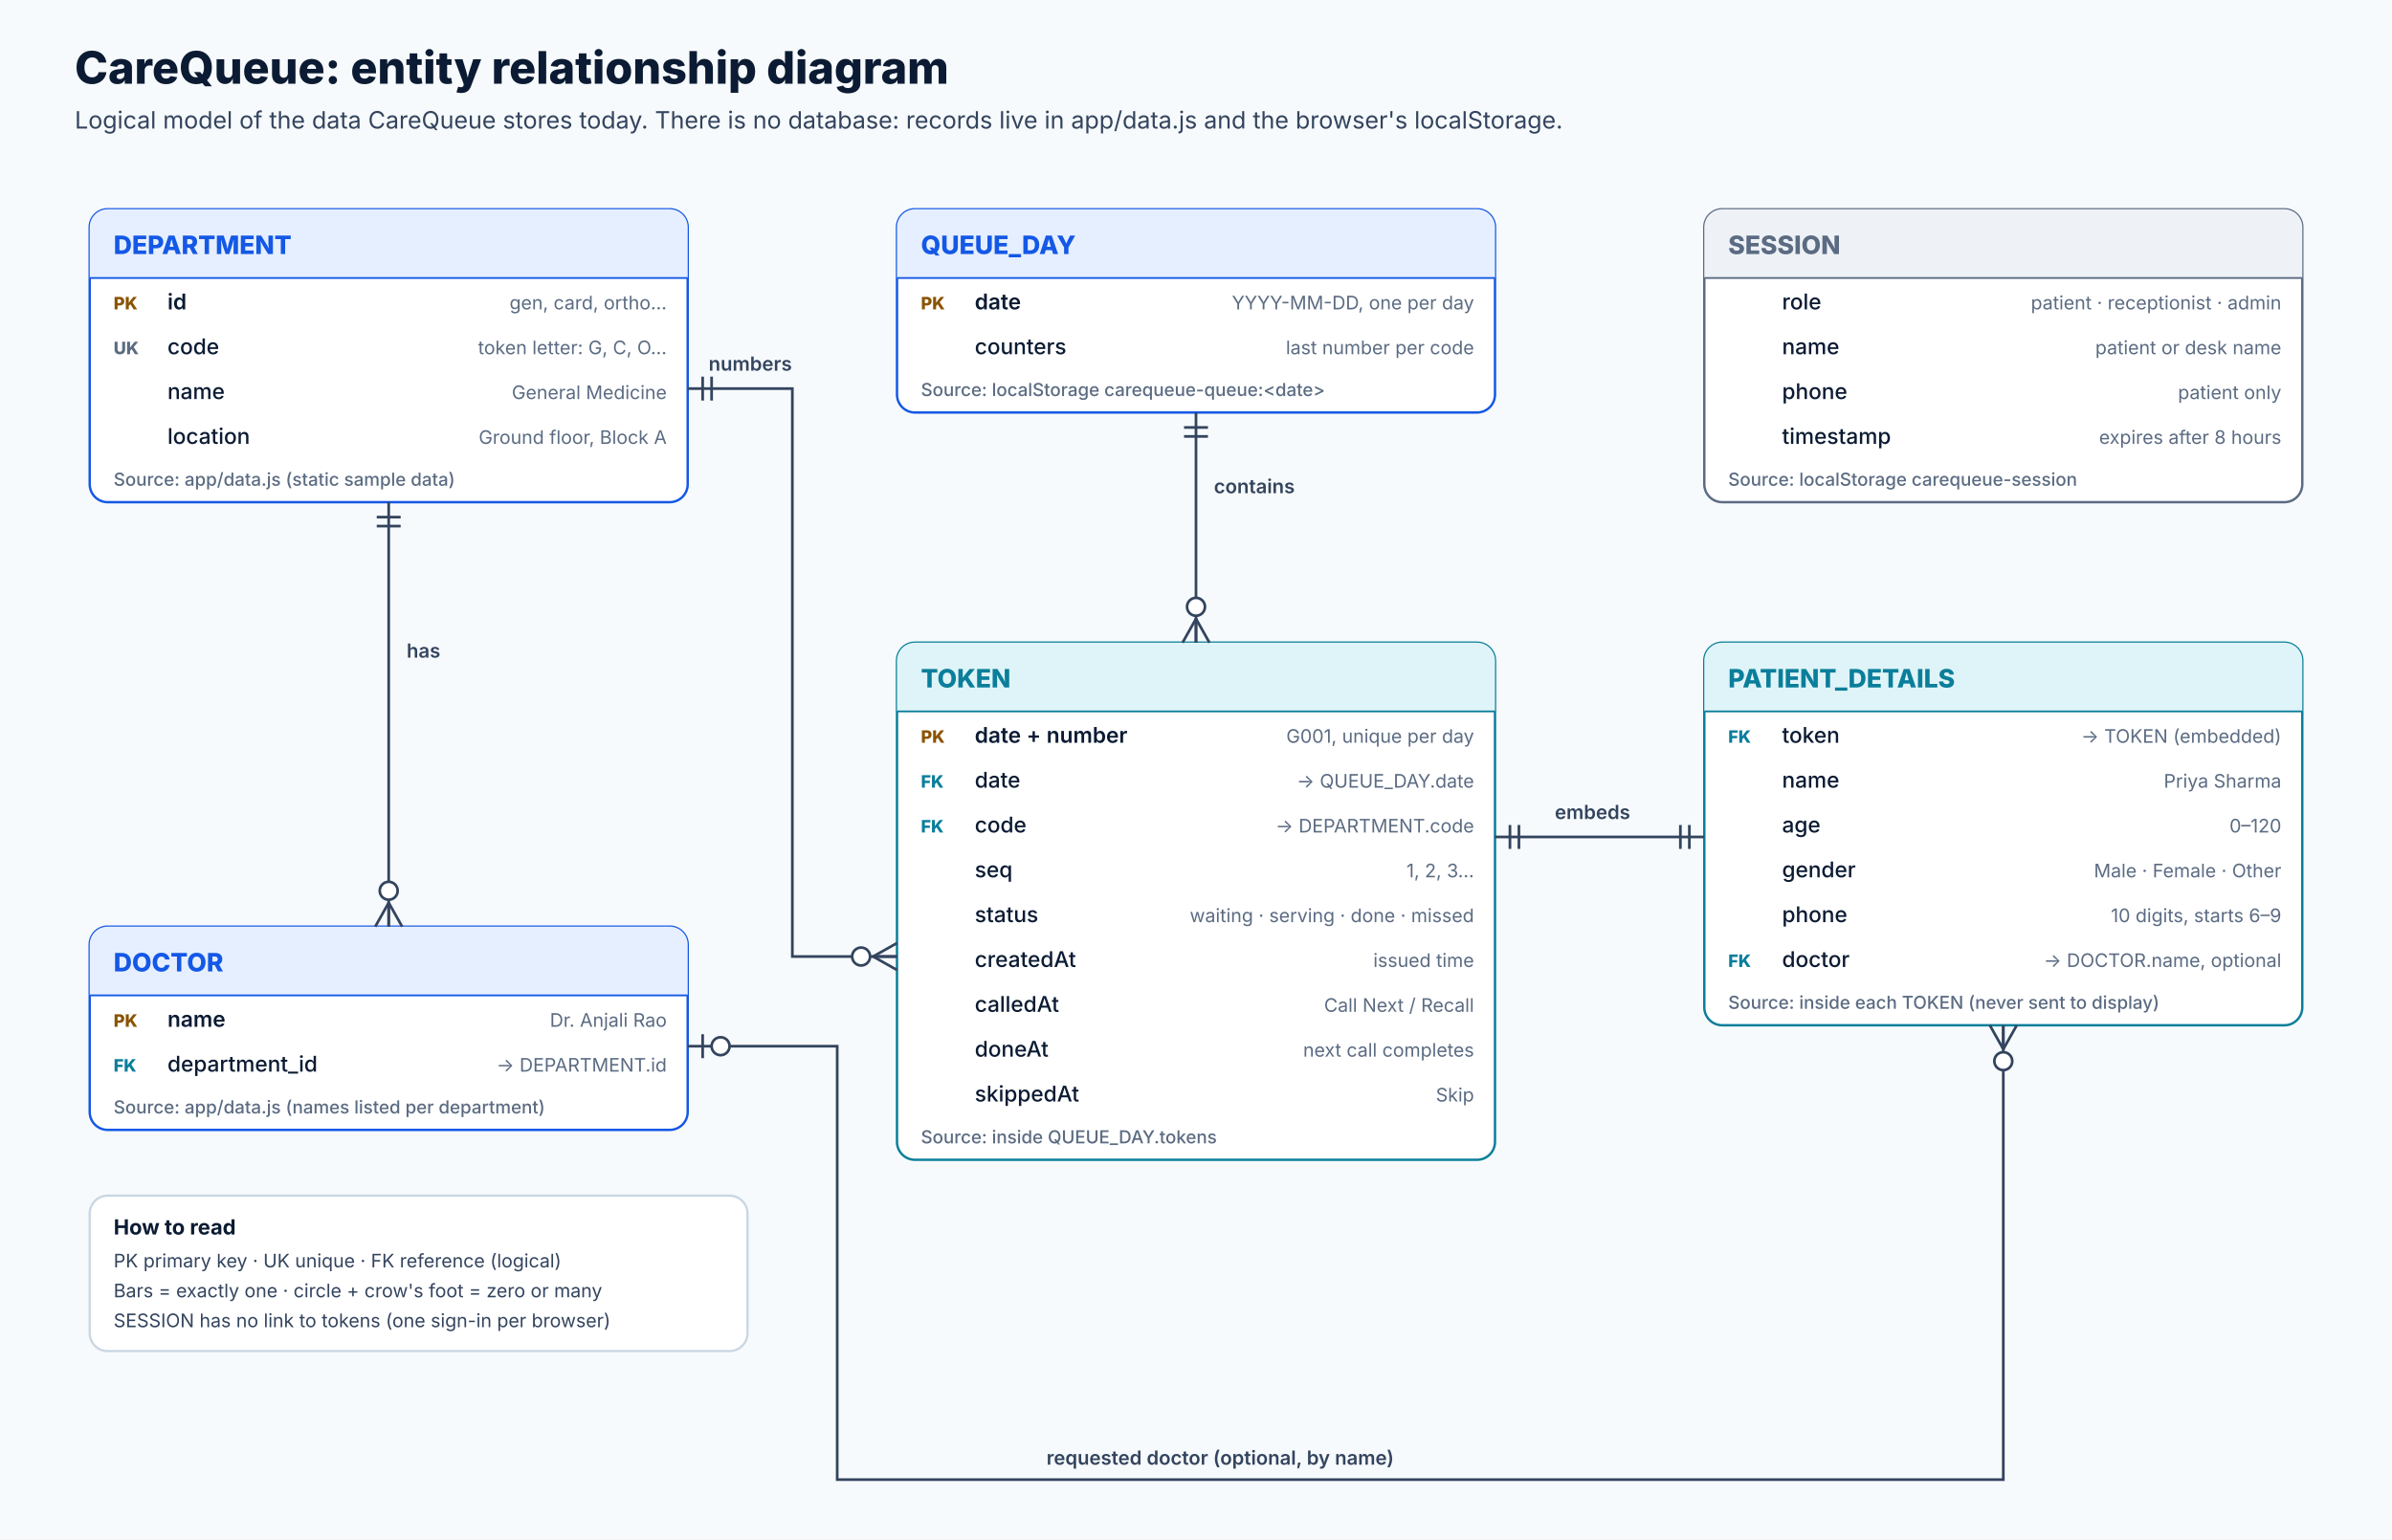
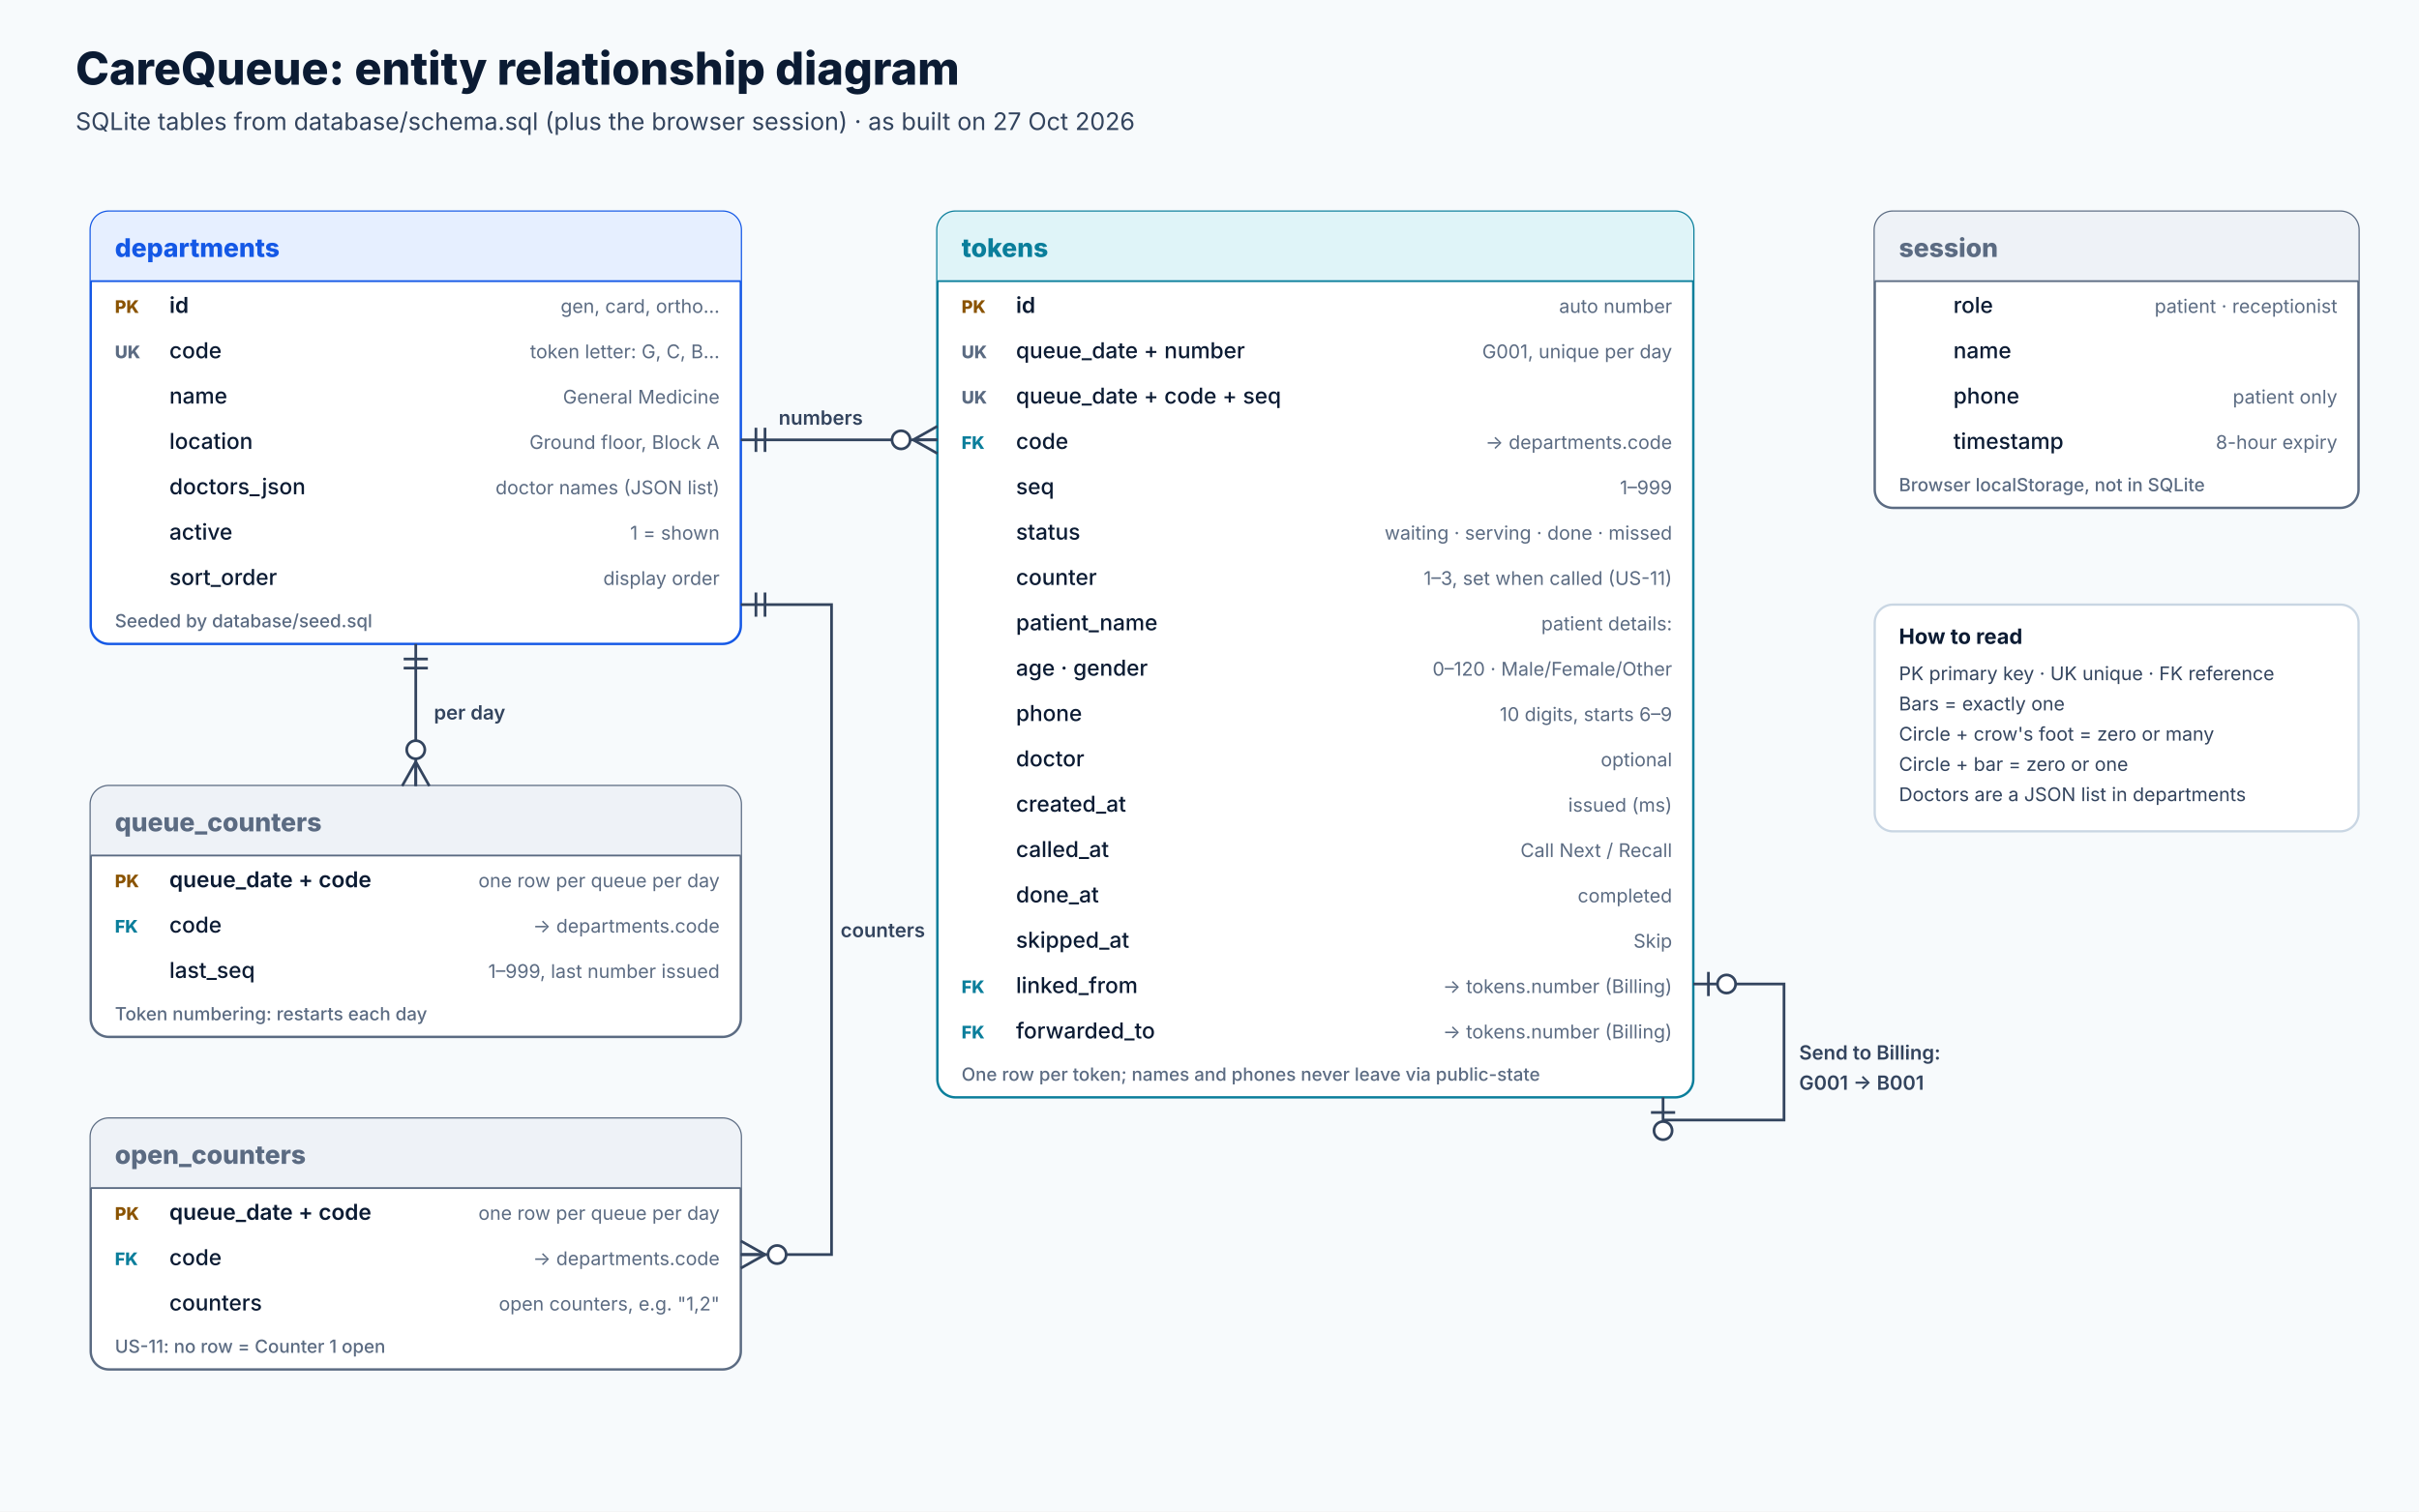
- <svg xmlns="http://www.w3.org/2000/svg" width="1600" height="1030" viewBox="0 0 1600 1030" font-family="Inter, -apple-system, 'Segoe UI', Arial, sans-serif">
+ <svg xmlns="http://www.w3.org/2000/svg" width="1600" height="1000" viewBox="0 0 1600 1000" font-family="Inter, -apple-system, 'Segoe UI', Arial, sans-serif">
  <defs>
    <marker id="ah" viewBox="0 0 10 10" refX="9" refY="5" markerWidth="8" markerHeight="8" orient="auto-start-reverse">
      <path d="M0,0 L10,5 L0,10 z" fill="#5b6b82" />
    </marker>
  </defs>
-   <rect width="1600" height="1030" fill="#f7fafc" />
+   <rect width="1600" height="1000" fill="#f7fafc" />
  <text x="50" y="56" font-size="30" font-weight="800" fill="#0b1b33" text-anchor="start">CareQueue: entity relationship diagram</text>
-   <text x="50" y="86" font-size="16" font-weight="400" fill="#33445e" text-anchor="start">Logical model of the data CareQueue stores today. There is no database: records live in app/data.js and the browser's localStorage.</text>
-   <rect x="60" y="140" width="400" height="196" rx="12" fill="#fff" stroke="#1458e6" stroke-width="1.6" />
-   <path d="M60,186 V152 a12,12 0 0 1 12,-12 H448 a12,12 0 0 1 12,12 V186 Z" fill="#e6efff" />
-   <line x1="60" y1="186" x2="460" y2="186" stroke="#1458e6" stroke-width="1.2" />
-   <text x="76" y="170" font-size="17" font-weight="800" fill="#1458e6" text-anchor="start">DEPARTMENT</text>
+   <text x="50" y="86" font-size="16" font-weight="400" fill="#33445e" text-anchor="start">SQLite tables from database/schema.sql (plus the browser session) · as built on 27 Oct 2026</text>
+   <rect x="60" y="140" width="430" height="286" rx="12" fill="#fff" stroke="#1458e6" stroke-width="1.6" />
+   <path d="M60,186 V152 a12,12 0 0 1 12,-12 H478 a12,12 0 0 1 12,12 V186 Z" fill="#e6efff" />
+   <line x1="60" y1="186" x2="490" y2="186" stroke="#1458e6" stroke-width="1.2" />
+   <text x="76" y="170" font-size="17" font-weight="800" fill="#1458e6" text-anchor="start">departments</text>
  <text x="76" y="207" font-size="11.5" font-weight="800" fill="#8a5300" text-anchor="start">PK</text>
  <text x="112" y="207" font-size="14.5" font-weight="600" fill="#0b1b33" text-anchor="start">id</text>
-   <text x="446" y="207" font-size="12.5" font-weight="400" fill="#5b6b82" text-anchor="end">gen, card, ortho…</text>
+   <text x="476" y="207" font-size="12.5" font-weight="400" fill="#5b6b82" text-anchor="end">gen, card, ortho…</text>
  <text x="76" y="237" font-size="11.5" font-weight="800" fill="#5b6b82" text-anchor="start">UK</text>
  <text x="112" y="237" font-size="14.5" font-weight="500" fill="#0b1b33" text-anchor="start">code</text>
-   <text x="446" y="237" font-size="12.5" font-weight="400" fill="#5b6b82" text-anchor="end">token letter: G, C, O…</text>
+   <text x="476" y="237" font-size="12.5" font-weight="400" fill="#5b6b82" text-anchor="end">token letter: G, C, B…</text>
  <text x="112" y="267" font-size="14.5" font-weight="500" fill="#0b1b33" text-anchor="start">name</text>
-   <text x="446" y="267" font-size="12.5" font-weight="400" fill="#5b6b82" text-anchor="end">General Medicine</text>
+   <text x="476" y="267" font-size="12.5" font-weight="400" fill="#5b6b82" text-anchor="end">General Medicine</text>
  <text x="112" y="297" font-size="14.5" font-weight="500" fill="#0b1b33" text-anchor="start">location</text>
-   <text x="446" y="297" font-size="12.5" font-weight="400" fill="#5b6b82" text-anchor="end">Ground floor, Block A</text>
-   <text x="76" y="325" font-size="12" font-weight="500" fill="#5b6b82" text-anchor="start">Source: app/data.js (static sample data)</text>
-   <rect x="60" y="620" width="400" height="136" rx="12" fill="#fff" stroke="#1458e6" stroke-width="1.6" />
-   <path d="M60,666 V632 a12,12 0 0 1 12,-12 H448 a12,12 0 0 1 12,12 V666 Z" fill="#e6efff" />
-   <line x1="60" y1="666" x2="460" y2="666" stroke="#1458e6" stroke-width="1.2" />
-   <text x="76" y="650" font-size="17" font-weight="800" fill="#1458e6" text-anchor="start">DOCTOR</text>
-   <text x="76" y="687" font-size="11.5" font-weight="800" fill="#8a5300" text-anchor="start">PK</text>
-   <text x="112" y="687" font-size="14.5" font-weight="600" fill="#0b1b33" text-anchor="start">name</text>
-   <text x="446" y="687" font-size="12.5" font-weight="400" fill="#5b6b82" text-anchor="end">Dr. Anjali Rao</text>
-   <text x="76" y="717" font-size="11.5" font-weight="800" fill="#0a7e9b" text-anchor="start">FK</text>
-   <text x="112" y="717" font-size="14.5" font-weight="500" fill="#0b1b33" text-anchor="start">department_id</text>
-   <text x="446" y="717" font-size="12.5" font-weight="400" fill="#5b6b82" text-anchor="end">→ DEPARTMENT.id</text>
-   <text x="76" y="745" font-size="12" font-weight="500" fill="#5b6b82" text-anchor="start">Source: app/data.js (names listed per department)</text>
-   <rect x="600" y="140" width="400" height="136" rx="12" fill="#fff" stroke="#1458e6" stroke-width="1.6" />
-   <path d="M600,186 V152 a12,12 0 0 1 12,-12 H988 a12,12 0 0 1 12,12 V186 Z" fill="#e6efff" />
-   <line x1="600" y1="186" x2="1000" y2="186" stroke="#1458e6" stroke-width="1.2" />
-   <text x="616" y="170" font-size="17" font-weight="800" fill="#1458e6" text-anchor="start">QUEUE_DAY</text>
-   <text x="616" y="207" font-size="11.5" font-weight="800" fill="#8a5300" text-anchor="start">PK</text>
-   <text x="652" y="207" font-size="14.5" font-weight="600" fill="#0b1b33" text-anchor="start">date</text>
-   <text x="986" y="207" font-size="12.5" font-weight="400" fill="#5b6b82" text-anchor="end">YYYY-MM-DD, one per day</text>
-   <text x="652" y="237" font-size="14.5" font-weight="500" fill="#0b1b33" text-anchor="start">counters</text>
-   <text x="986" y="237" font-size="12.5" font-weight="400" fill="#5b6b82" text-anchor="end">last number per code</text>
-   <text x="616" y="265" font-size="12" font-weight="500" fill="#5b6b82" text-anchor="start">Source: localStorage carequeue-queue:&lt;date&gt;</text>
-   <rect x="600" y="430" width="400" height="346" rx="12" fill="#fff" stroke="#0a7e9b" stroke-width="1.6" />
-   <path d="M600,476 V442 a12,12 0 0 1 12,-12 H988 a12,12 0 0 1 12,12 V476 Z" fill="#dff4f8" />
-   <line x1="600" y1="476" x2="1000" y2="476" stroke="#0a7e9b" stroke-width="1.2" />
-   <text x="616" y="460" font-size="17" font-weight="800" fill="#0a7e9b" text-anchor="start">TOKEN</text>
-   <text x="616" y="497" font-size="11.5" font-weight="800" fill="#8a5300" text-anchor="start">PK</text>
-   <text x="652" y="497" font-size="14.5" font-weight="600" fill="#0b1b33" text-anchor="start">date + number</text>
-   <text x="986" y="497" font-size="12.5" font-weight="400" fill="#5b6b82" text-anchor="end">G001, unique per day</text>
-   <text x="616" y="527" font-size="11.5" font-weight="800" fill="#0a7e9b" text-anchor="start">FK</text>
-   <text x="652" y="527" font-size="14.5" font-weight="500" fill="#0b1b33" text-anchor="start">date</text>
-   <text x="986" y="527" font-size="12.5" font-weight="400" fill="#5b6b82" text-anchor="end">→ QUEUE_DAY.date</text>
-   <text x="616" y="557" font-size="11.5" font-weight="800" fill="#0a7e9b" text-anchor="start">FK</text>
-   <text x="652" y="557" font-size="14.5" font-weight="500" fill="#0b1b33" text-anchor="start">code</text>
-   <text x="986" y="557" font-size="12.5" font-weight="400" fill="#5b6b82" text-anchor="end">→ DEPARTMENT.code</text>
-   <text x="652" y="587" font-size="14.5" font-weight="500" fill="#0b1b33" text-anchor="start">seq</text>
-   <text x="986" y="587" font-size="12.5" font-weight="400" fill="#5b6b82" text-anchor="end">1, 2, 3…</text>
-   <text x="652" y="617" font-size="14.5" font-weight="500" fill="#0b1b33" text-anchor="start">status</text>
-   <text x="986" y="617" font-size="12.5" font-weight="400" fill="#5b6b82" text-anchor="end">waiting · serving · done · missed</text>
-   <text x="652" y="647" font-size="14.5" font-weight="500" fill="#0b1b33" text-anchor="start">createdAt</text>
-   <text x="986" y="647" font-size="12.5" font-weight="400" fill="#5b6b82" text-anchor="end">issued time</text>
-   <text x="652" y="677" font-size="14.5" font-weight="500" fill="#0b1b33" text-anchor="start">calledAt</text>
-   <text x="986" y="677" font-size="12.5" font-weight="400" fill="#5b6b82" text-anchor="end">Call Next / Recall</text>
-   <text x="652" y="707" font-size="14.5" font-weight="500" fill="#0b1b33" text-anchor="start">doneAt</text>
-   <text x="986" y="707" font-size="12.5" font-weight="400" fill="#5b6b82" text-anchor="end">next call completes</text>
-   <text x="652" y="737" font-size="14.5" font-weight="500" fill="#0b1b33" text-anchor="start">skippedAt</text>
-   <text x="986" y="737" font-size="12.5" font-weight="400" fill="#5b6b82" text-anchor="end">Skip</text>
-   <text x="616" y="765" font-size="12" font-weight="500" fill="#5b6b82" text-anchor="start">Source: inside QUEUE_DAY.tokens</text>
-   <rect x="1140" y="430" width="400" height="256" rx="12" fill="#fff" stroke="#0a7e9b" stroke-width="1.6" />
-   <path d="M1140,476 V442 a12,12 0 0 1 12,-12 H1528 a12,12 0 0 1 12,12 V476 Z" fill="#dff4f8" />
-   <line x1="1140" y1="476" x2="1540" y2="476" stroke="#0a7e9b" stroke-width="1.2" />
-   <text x="1156" y="460" font-size="17" font-weight="800" fill="#0a7e9b" text-anchor="start">PATIENT_DETAILS</text>
-   <text x="1156" y="497" font-size="11.5" font-weight="800" fill="#0a7e9b" text-anchor="start">FK</text>
-   <text x="1192" y="497" font-size="14.5" font-weight="500" fill="#0b1b33" text-anchor="start">token</text>
-   <text x="1526" y="497" font-size="12.5" font-weight="400" fill="#5b6b82" text-anchor="end">→ TOKEN (embedded)</text>
-   <text x="1192" y="527" font-size="14.5" font-weight="500" fill="#0b1b33" text-anchor="start">name</text>
-   <text x="1526" y="527" font-size="12.5" font-weight="400" fill="#5b6b82" text-anchor="end">Priya Sharma</text>
-   <text x="1192" y="557" font-size="14.5" font-weight="500" fill="#0b1b33" text-anchor="start">age</text>
-   <text x="1526" y="557" font-size="12.5" font-weight="400" fill="#5b6b82" text-anchor="end">0–120</text>
-   <text x="1192" y="587" font-size="14.5" font-weight="500" fill="#0b1b33" text-anchor="start">gender</text>
-   <text x="1526" y="587" font-size="12.5" font-weight="400" fill="#5b6b82" text-anchor="end">Male · Female · Other</text>
-   <text x="1192" y="617" font-size="14.5" font-weight="500" fill="#0b1b33" text-anchor="start">phone</text>
-   <text x="1526" y="617" font-size="12.5" font-weight="400" fill="#5b6b82" text-anchor="end">10 digits, starts 6–9</text>
-   <text x="1156" y="647" font-size="11.5" font-weight="800" fill="#0a7e9b" text-anchor="start">FK</text>
-   <text x="1192" y="647" font-size="14.5" font-weight="500" fill="#0b1b33" text-anchor="start">doctor</text>
-   <text x="1526" y="647" font-size="12.5" font-weight="400" fill="#5b6b82" text-anchor="end">→ DOCTOR.name, optional</text>
-   <text x="1156" y="675" font-size="12" font-weight="500" fill="#5b6b82" text-anchor="start">Source: inside each TOKEN (never sent to display)</text>
-   <rect x="1140" y="140" width="400" height="196" rx="12" fill="#fff" stroke="#5b6b82" stroke-width="1.6" />
-   <path d="M1140,186 V152 a12,12 0 0 1 12,-12 H1528 a12,12 0 0 1 12,12 V186 Z" fill="#eef2f7" />
-   <line x1="1140" y1="186" x2="1540" y2="186" stroke="#5b6b82" stroke-width="1.2" />
-   <text x="1156" y="170" font-size="17" font-weight="800" fill="#5b6b82" text-anchor="start">SESSION</text>
-   <text x="1192" y="207" font-size="14.5" font-weight="500" fill="#0b1b33" text-anchor="start">role</text>
-   <text x="1526" y="207" font-size="12.5" font-weight="400" fill="#5b6b82" text-anchor="end">patient · receptionist · admin</text>
-   <text x="1192" y="237" font-size="14.5" font-weight="500" fill="#0b1b33" text-anchor="start">name</text>
-   <text x="1526" y="237" font-size="12.5" font-weight="400" fill="#5b6b82" text-anchor="end">patient or desk name</text>
-   <text x="1192" y="267" font-size="14.5" font-weight="500" fill="#0b1b33" text-anchor="start">phone</text>
-   <text x="1526" y="267" font-size="12.5" font-weight="400" fill="#5b6b82" text-anchor="end">patient only</text>
-   <text x="1192" y="297" font-size="14.5" font-weight="500" fill="#0b1b33" text-anchor="start">timestamp</text>
-   <text x="1526" y="297" font-size="12.5" font-weight="400" fill="#5b6b82" text-anchor="end">expires after 8 hours</text>
-   <text x="1156" y="325" font-size="12" font-weight="500" fill="#5b6b82" text-anchor="start">Source: localStorage carequeue-session</text>
-   <polyline points="260,336 260,620" fill="none" stroke="#33445e" stroke-width="1.8" />
-   <line x1="268.0" y1="346.0" x2="252.0" y2="346.0" stroke="#33445e" stroke-width="1.8" />
-   <line x1="268.0" y1="352.0" x2="252.0" y2="352.0" stroke="#33445e" stroke-width="1.8" />
-   <line x1="260.0" y1="604.0" x2="251.0" y2="620.0" stroke="#33445e" stroke-width="1.8" />
-   <line x1="260.0" y1="604.0" x2="269.0" y2="620.0" stroke="#33445e" stroke-width="1.8" />
-   <line x1="260.0" y1="604.0" x2="260.0" y2="620.0" stroke="#33445e" stroke-width="1.8" />
-   <circle cx="260.0" cy="596.0" r="6" fill="#fff" stroke="#33445e" stroke-width="1.8" />
-   <text x="272" y="440" font-size="13" font-weight="600" fill="#33445e" text-anchor="start">has</text>
-   <polyline points="460,260 530,260 530,640 600,640" fill="none" stroke="#33445e" stroke-width="1.8" />
-   <line x1="470.0" y1="252.0" x2="470.0" y2="268.0" stroke="#33445e" stroke-width="1.8" />
-   <line x1="476.0" y1="252.0" x2="476.0" y2="268.0" stroke="#33445e" stroke-width="1.8" />
-   <line x1="584.0" y1="640.0" x2="600.0" y2="649.0" stroke="#33445e" stroke-width="1.8" />
-   <line x1="584.0" y1="640.0" x2="600.0" y2="631.0" stroke="#33445e" stroke-width="1.8" />
-   <line x1="584.0" y1="640.0" x2="600.0" y2="640.0" stroke="#33445e" stroke-width="1.8" />
-   <circle cx="576.0" cy="640.0" r="6" fill="#fff" stroke="#33445e" stroke-width="1.8" />
-   <text x="474" y="248" font-size="13" font-weight="600" fill="#33445e" text-anchor="start">numbers</text>
-   <polyline points="800,276 800,430" fill="none" stroke="#33445e" stroke-width="1.8" />
-   <line x1="808.0" y1="286.0" x2="792.0" y2="286.0" stroke="#33445e" stroke-width="1.8" />
-   <line x1="808.0" y1="292.0" x2="792.0" y2="292.0" stroke="#33445e" stroke-width="1.8" />
-   <line x1="800.0" y1="414.0" x2="791.0" y2="430.0" stroke="#33445e" stroke-width="1.8" />
-   <line x1="800.0" y1="414.0" x2="809.0" y2="430.0" stroke="#33445e" stroke-width="1.8" />
-   <line x1="800.0" y1="414.0" x2="800.0" y2="430.0" stroke="#33445e" stroke-width="1.8" />
-   <circle cx="800.0" cy="406.0" r="6" fill="#fff" stroke="#33445e" stroke-width="1.8" />
-   <text x="812" y="330" font-size="13" font-weight="600" fill="#33445e" text-anchor="start">contains</text>
-   <polyline points="1000,560 1140,560" fill="none" stroke="#33445e" stroke-width="1.8" />
-   <line x1="1010.0" y1="552.0" x2="1010.0" y2="568.0" stroke="#33445e" stroke-width="1.8" />
-   <line x1="1016.0" y1="552.0" x2="1016.0" y2="568.0" stroke="#33445e" stroke-width="1.8" />
-   <line x1="1130.0" y1="568.0" x2="1130.0" y2="552.0" stroke="#33445e" stroke-width="1.8" />
-   <line x1="1124.0" y1="568.0" x2="1124.0" y2="552.0" stroke="#33445e" stroke-width="1.8" />
-   <text x="1040" y="548" font-size="13" font-weight="600" fill="#33445e" text-anchor="start">embeds</text>
-   <polyline points="460,700 560,700 560,990 1340,990 1340,686" fill="none" stroke="#33445e" stroke-width="1.8" />
-   <line x1="470.0" y1="692.0" x2="470.0" y2="708.0" stroke="#33445e" stroke-width="1.8" />
-   <circle cx="482.0" cy="700.0" r="6" fill="#fff" stroke="#33445e" stroke-width="1.8" />
-   <line x1="1340.0" y1="702.0" x2="1349.0" y2="686.0" stroke="#33445e" stroke-width="1.8" />
-   <line x1="1340.0" y1="702.0" x2="1331.0" y2="686.0" stroke="#33445e" stroke-width="1.8" />
-   <line x1="1340.0" y1="702.0" x2="1340.0" y2="686.0" stroke="#33445e" stroke-width="1.8" />
-   <circle cx="1340.0" cy="710.0" r="6" fill="#fff" stroke="#33445e" stroke-width="1.8" />
-   <text x="700" y="980" font-size="13" font-weight="600" fill="#33445e" text-anchor="start">requested doctor (optional, by name)</text>
-   <rect x="60" y="800" width="440" height="104" rx="12" fill="#fff" stroke="#c9d6e3" stroke-width="1.5" />
-   <text x="76" y="826" font-size="14" font-weight="700" fill="#0b1b33" text-anchor="start">How to read</text>
-   <text x="76" y="848" font-size="12.5" font-weight="400" fill="#33445e" text-anchor="start">PK primary key · UK unique · FK reference (logical)</text>
-   <text x="76" y="868" font-size="12.5" font-weight="400" fill="#33445e" text-anchor="start">Bars = exactly one · circle + crow's foot = zero or many</text>
-   <text x="76" y="888" font-size="12.5" font-weight="400" fill="#33445e" text-anchor="start">SESSION has no link to tokens (one sign-in per browser)</text>
+   <text x="476" y="297" font-size="12.5" font-weight="400" fill="#5b6b82" text-anchor="end">Ground floor, Block A</text>
+   <text x="112" y="327" font-size="14.5" font-weight="500" fill="#0b1b33" text-anchor="start">doctors_json</text>
+   <text x="476" y="327" font-size="12.5" font-weight="400" fill="#5b6b82" text-anchor="end">doctor names (JSON list)</text>
+   <text x="112" y="357" font-size="14.5" font-weight="500" fill="#0b1b33" text-anchor="start">active</text>
+   <text x="476" y="357" font-size="12.5" font-weight="400" fill="#5b6b82" text-anchor="end">1 = shown</text>
+   <text x="112" y="387" font-size="14.5" font-weight="500" fill="#0b1b33" text-anchor="start">sort_order</text>
+   <text x="476" y="387" font-size="12.5" font-weight="400" fill="#5b6b82" text-anchor="end">display order</text>
+   <text x="76" y="415" font-size="12" font-weight="500" fill="#5b6b82" text-anchor="start">Seeded by database/seed.sql</text>
+   <rect x="60" y="520" width="430" height="166" rx="12" fill="#fff" stroke="#5b6b82" stroke-width="1.6" />
+   <path d="M60,566 V532 a12,12 0 0 1 12,-12 H478 a12,12 0 0 1 12,12 V566 Z" fill="#eef2f7" />
+   <line x1="60" y1="566" x2="490" y2="566" stroke="#5b6b82" stroke-width="1.2" />
+   <text x="76" y="550" font-size="17" font-weight="800" fill="#5b6b82" text-anchor="start">queue_counters</text>
+   <text x="76" y="587" font-size="11.5" font-weight="800" fill="#8a5300" text-anchor="start">PK</text>
+   <text x="112" y="587" font-size="14.5" font-weight="600" fill="#0b1b33" text-anchor="start">queue_date + code</text>
+   <text x="476" y="587" font-size="12.5" font-weight="400" fill="#5b6b82" text-anchor="end">one row per queue per day</text>
+   <text x="76" y="617" font-size="11.5" font-weight="800" fill="#0a7e9b" text-anchor="start">FK</text>
+   <text x="112" y="617" font-size="14.5" font-weight="500" fill="#0b1b33" text-anchor="start">code</text>
+   <text x="476" y="617" font-size="12.5" font-weight="400" fill="#5b6b82" text-anchor="end">→ departments.code</text>
+   <text x="112" y="647" font-size="14.5" font-weight="500" fill="#0b1b33" text-anchor="start">last_seq</text>
+   <text x="476" y="647" font-size="12.5" font-weight="400" fill="#5b6b82" text-anchor="end">1–999, last number issued</text>
+   <text x="76" y="675" font-size="12" font-weight="500" fill="#5b6b82" text-anchor="start">Token numbering: restarts each day</text>
+   <rect x="60" y="740" width="430" height="166" rx="12" fill="#fff" stroke="#5b6b82" stroke-width="1.6" />
+   <path d="M60,786 V752 a12,12 0 0 1 12,-12 H478 a12,12 0 0 1 12,12 V786 Z" fill="#eef2f7" />
+   <line x1="60" y1="786" x2="490" y2="786" stroke="#5b6b82" stroke-width="1.2" />
+   <text x="76" y="770" font-size="17" font-weight="800" fill="#5b6b82" text-anchor="start">open_counters</text>
+   <text x="76" y="807" font-size="11.5" font-weight="800" fill="#8a5300" text-anchor="start">PK</text>
+   <text x="112" y="807" font-size="14.5" font-weight="600" fill="#0b1b33" text-anchor="start">queue_date + code</text>
+   <text x="476" y="807" font-size="12.5" font-weight="400" fill="#5b6b82" text-anchor="end">one row per queue per day</text>
+   <text x="76" y="837" font-size="11.5" font-weight="800" fill="#0a7e9b" text-anchor="start">FK</text>
+   <text x="112" y="837" font-size="14.5" font-weight="500" fill="#0b1b33" text-anchor="start">code</text>
+   <text x="476" y="837" font-size="12.5" font-weight="400" fill="#5b6b82" text-anchor="end">→ departments.code</text>
+   <text x="112" y="867" font-size="14.5" font-weight="500" fill="#0b1b33" text-anchor="start">counters</text>
+   <text x="476" y="867" font-size="12.5" font-weight="400" fill="#5b6b82" text-anchor="end">open counters, e.g. "1,2"</text>
+   <text x="76" y="895" font-size="12" font-weight="500" fill="#5b6b82" text-anchor="start">US-11: no row = Counter 1 open</text>
+   <rect x="620" y="140" width="500" height="586" rx="12" fill="#fff" stroke="#0a7e9b" stroke-width="1.6" />
+   <path d="M620,186 V152 a12,12 0 0 1 12,-12 H1108 a12,12 0 0 1 12,12 V186 Z" fill="#dff4f8" />
+   <line x1="620" y1="186" x2="1120" y2="186" stroke="#0a7e9b" stroke-width="1.2" />
+   <text x="636" y="170" font-size="17" font-weight="800" fill="#0a7e9b" text-anchor="start">tokens</text>
+   <text x="636" y="207" font-size="11.5" font-weight="800" fill="#8a5300" text-anchor="start">PK</text>
+   <text x="672" y="207" font-size="14.5" font-weight="600" fill="#0b1b33" text-anchor="start">id</text>
+   <text x="1106" y="207" font-size="12.5" font-weight="400" fill="#5b6b82" text-anchor="end">auto number</text>
+   <text x="636" y="237" font-size="11.5" font-weight="800" fill="#5b6b82" text-anchor="start">UK</text>
+   <text x="672" y="237" font-size="14.5" font-weight="500" fill="#0b1b33" text-anchor="start">queue_date + number</text>
+   <text x="1106" y="237" font-size="12.5" font-weight="400" fill="#5b6b82" text-anchor="end">G001, unique per day</text>
+   <text x="636" y="267" font-size="11.5" font-weight="800" fill="#5b6b82" text-anchor="start">UK</text>
+   <text x="672" y="267" font-size="14.5" font-weight="500" fill="#0b1b33" text-anchor="start">queue_date + code + seq</text>
+   <text x="636" y="297" font-size="11.5" font-weight="800" fill="#0a7e9b" text-anchor="start">FK</text>
+   <text x="672" y="297" font-size="14.5" font-weight="500" fill="#0b1b33" text-anchor="start">code</text>
+   <text x="1106" y="297" font-size="12.5" font-weight="400" fill="#5b6b82" text-anchor="end">→ departments.code</text>
+   <text x="672" y="327" font-size="14.5" font-weight="500" fill="#0b1b33" text-anchor="start">seq</text>
+   <text x="1106" y="327" font-size="12.5" font-weight="400" fill="#5b6b82" text-anchor="end">1–999</text>
+   <text x="672" y="357" font-size="14.5" font-weight="500" fill="#0b1b33" text-anchor="start">status</text>
+   <text x="1106" y="357" font-size="12.5" font-weight="400" fill="#5b6b82" text-anchor="end">waiting · serving · done · missed</text>
+   <text x="672" y="387" font-size="14.5" font-weight="500" fill="#0b1b33" text-anchor="start">counter</text>
+   <text x="1106" y="387" font-size="12.5" font-weight="400" fill="#5b6b82" text-anchor="end">1–3, set when called (US-11)</text>
+   <text x="672" y="417" font-size="14.5" font-weight="500" fill="#0b1b33" text-anchor="start">patient_name</text>
+   <text x="1106" y="417" font-size="12.5" font-weight="400" fill="#5b6b82" text-anchor="end">patient details:</text>
+   <text x="672" y="447" font-size="14.5" font-weight="500" fill="#0b1b33" text-anchor="start">age · gender</text>
+   <text x="1106" y="447" font-size="12.5" font-weight="400" fill="#5b6b82" text-anchor="end">0–120 · Male/Female/Other</text>
+   <text x="672" y="477" font-size="14.5" font-weight="500" fill="#0b1b33" text-anchor="start">phone</text>
+   <text x="1106" y="477" font-size="12.5" font-weight="400" fill="#5b6b82" text-anchor="end">10 digits, starts 6–9</text>
+   <text x="672" y="507" font-size="14.5" font-weight="500" fill="#0b1b33" text-anchor="start">doctor</text>
+   <text x="1106" y="507" font-size="12.5" font-weight="400" fill="#5b6b82" text-anchor="end">optional</text>
+   <text x="672" y="537" font-size="14.5" font-weight="500" fill="#0b1b33" text-anchor="start">created_at</text>
+   <text x="1106" y="537" font-size="12.5" font-weight="400" fill="#5b6b82" text-anchor="end">issued (ms)</text>
+   <text x="672" y="567" font-size="14.5" font-weight="500" fill="#0b1b33" text-anchor="start">called_at</text>
+   <text x="1106" y="567" font-size="12.5" font-weight="400" fill="#5b6b82" text-anchor="end">Call Next / Recall</text>
+   <text x="672" y="597" font-size="14.5" font-weight="500" fill="#0b1b33" text-anchor="start">done_at</text>
+   <text x="1106" y="597" font-size="12.5" font-weight="400" fill="#5b6b82" text-anchor="end">completed</text>
+   <text x="672" y="627" font-size="14.5" font-weight="500" fill="#0b1b33" text-anchor="start">skipped_at</text>
+   <text x="1106" y="627" font-size="12.5" font-weight="400" fill="#5b6b82" text-anchor="end">Skip</text>
+   <text x="636" y="657" font-size="11.5" font-weight="800" fill="#0a7e9b" text-anchor="start">FK</text>
+   <text x="672" y="657" font-size="14.5" font-weight="500" fill="#0b1b33" text-anchor="start">linked_from</text>
+   <text x="1106" y="657" font-size="12.5" font-weight="400" fill="#5b6b82" text-anchor="end">→ tokens.number (Billing)</text>
+   <text x="636" y="687" font-size="11.5" font-weight="800" fill="#0a7e9b" text-anchor="start">FK</text>
+   <text x="672" y="687" font-size="14.5" font-weight="500" fill="#0b1b33" text-anchor="start">forwarded_to</text>
+   <text x="1106" y="687" font-size="12.5" font-weight="400" fill="#5b6b82" text-anchor="end">→ tokens.number (Billing)</text>
+   <text x="636" y="715" font-size="12" font-weight="500" fill="#5b6b82" text-anchor="start">One row per token; names and phones never leave via public-state</text>
+   <rect x="1240" y="140" width="320" height="196" rx="12" fill="#fff" stroke="#5b6b82" stroke-width="1.6" />
+   <path d="M1240,186 V152 a12,12 0 0 1 12,-12 H1548 a12,12 0 0 1 12,12 V186 Z" fill="#eef2f7" />
+   <line x1="1240" y1="186" x2="1560" y2="186" stroke="#5b6b82" stroke-width="1.2" />
+   <text x="1256" y="170" font-size="17" font-weight="800" fill="#5b6b82" text-anchor="start">session</text>
+   <text x="1292" y="207" font-size="14.5" font-weight="500" fill="#0b1b33" text-anchor="start">role</text>
+   <text x="1546" y="207" font-size="12.5" font-weight="400" fill="#5b6b82" text-anchor="end">patient · receptionist</text>
+   <text x="1292" y="237" font-size="14.5" font-weight="500" fill="#0b1b33" text-anchor="start">name</text>
+   <text x="1292" y="267" font-size="14.5" font-weight="500" fill="#0b1b33" text-anchor="start">phone</text>
+   <text x="1546" y="267" font-size="12.5" font-weight="400" fill="#5b6b82" text-anchor="end">patient only</text>
+   <text x="1292" y="297" font-size="14.5" font-weight="500" fill="#0b1b33" text-anchor="start">timestamp</text>
+   <text x="1546" y="297" font-size="12.5" font-weight="400" fill="#5b6b82" text-anchor="end">8-hour expiry</text>
+   <text x="1256" y="325" font-size="12" font-weight="500" fill="#5b6b82" text-anchor="start">Browser localStorage, not in SQLite</text>
+   <polyline points="490,291 620,291" fill="none" stroke="#33445e" stroke-width="1.8" />
+   <line x1="500.0" y1="283.0" x2="500.0" y2="299.0" stroke="#33445e" stroke-width="1.8" />
+   <line x1="506.0" y1="283.0" x2="506.0" y2="299.0" stroke="#33445e" stroke-width="1.8" />
+   <line x1="604.0" y1="291.0" x2="620.0" y2="300.0" stroke="#33445e" stroke-width="1.8" />
+   <line x1="604.0" y1="291.0" x2="620.0" y2="282.0" stroke="#33445e" stroke-width="1.8" />
+   <line x1="604.0" y1="291.0" x2="620.0" y2="291.0" stroke="#33445e" stroke-width="1.8" />
+   <circle cx="596.0" cy="291.0" r="6" fill="#fff" stroke="#33445e" stroke-width="1.8" />
+   <text x="515" y="281" font-size="13" font-weight="600" fill="#33445e" text-anchor="start">numbers</text>
+   <polyline points="275,426 275,520" fill="none" stroke="#33445e" stroke-width="1.8" />
+   <line x1="283.0" y1="436.0" x2="267.0" y2="436.0" stroke="#33445e" stroke-width="1.8" />
+   <line x1="283.0" y1="442.0" x2="267.0" y2="442.0" stroke="#33445e" stroke-width="1.8" />
+   <line x1="275.0" y1="504.0" x2="266.0" y2="520.0" stroke="#33445e" stroke-width="1.8" />
+   <line x1="275.0" y1="504.0" x2="284.0" y2="520.0" stroke="#33445e" stroke-width="1.8" />
+   <line x1="275.0" y1="504.0" x2="275.0" y2="520.0" stroke="#33445e" stroke-width="1.8" />
+   <circle cx="275.0" cy="496.0" r="6" fill="#fff" stroke="#33445e" stroke-width="1.8" />
+   <text x="287" y="476" font-size="13" font-weight="600" fill="#33445e" text-anchor="start">per day</text>
+   <polyline points="490,400 550,400 550,830 490,830" fill="none" stroke="#33445e" stroke-width="1.8" />
+   <line x1="500.0" y1="392.0" x2="500.0" y2="408.0" stroke="#33445e" stroke-width="1.8" />
+   <line x1="506.0" y1="392.0" x2="506.0" y2="408.0" stroke="#33445e" stroke-width="1.8" />
+   <line x1="506.0" y1="830.0" x2="490.0" y2="821.0" stroke="#33445e" stroke-width="1.8" />
+   <line x1="506.0" y1="830.0" x2="490.0" y2="839.0" stroke="#33445e" stroke-width="1.8" />
+   <line x1="506.0" y1="830.0" x2="490.0" y2="830.0" stroke="#33445e" stroke-width="1.8" />
+   <circle cx="514.0" cy="830.0" r="6" fill="#fff" stroke="#33445e" stroke-width="1.8" />
+   <text x="556" y="620" font-size="13" font-weight="600" fill="#33445e" text-anchor="start">counters</text>
+   <polyline points="1120,651 1180,651 1180,741 1100,741 1100,726" fill="none" stroke="#33445e" stroke-width="1.8" />
+   <line x1="1130.0" y1="643.0" x2="1130.0" y2="659.0" stroke="#33445e" stroke-width="1.8" />
+   <circle cx="1142.0" cy="651.0" r="6" fill="#fff" stroke="#33445e" stroke-width="1.8" />
+   <line x1="1108.0" y1="736.0" x2="1092.0" y2="736.0" stroke="#33445e" stroke-width="1.8" />
+   <circle cx="1100.0" cy="748.0" r="6" fill="#fff" stroke="#33445e" stroke-width="1.8" />
+   <text x="0" y="0" font-size="13" font-weight="600" fill="#33445e" text-anchor="start" />
+   <text x="1190" y="701" font-size="13" font-weight="600" fill="#33445e" text-anchor="start">Send to Billing:</text>
+   <text x="1190" y="721" font-size="13" font-weight="600" fill="#33445e" text-anchor="start">G001 → B001</text>
+   <rect x="1240" y="400" width="320" height="150" rx="12" fill="#fff" stroke="#c9d6e3" stroke-width="1.5" />
+   <text x="1256" y="426" font-size="14" font-weight="700" fill="#0b1b33" text-anchor="start">How to read</text>
+   <text x="1256" y="450" font-size="12.5" font-weight="400" fill="#33445e" text-anchor="start">PK primary key · UK unique · FK reference</text>
+   <text x="1256" y="470" font-size="12.5" font-weight="400" fill="#33445e" text-anchor="start">Bars = exactly one</text>
+   <text x="1256" y="490" font-size="12.5" font-weight="400" fill="#33445e" text-anchor="start">Circle + crow's foot = zero or many</text>
+   <text x="1256" y="510" font-size="12.5" font-weight="400" fill="#33445e" text-anchor="start">Circle + bar = zero or one</text>
+   <text x="1256" y="530" font-size="12.5" font-weight="400" fill="#33445e" text-anchor="start">Doctors are a JSON list in departments</text>
</svg>
